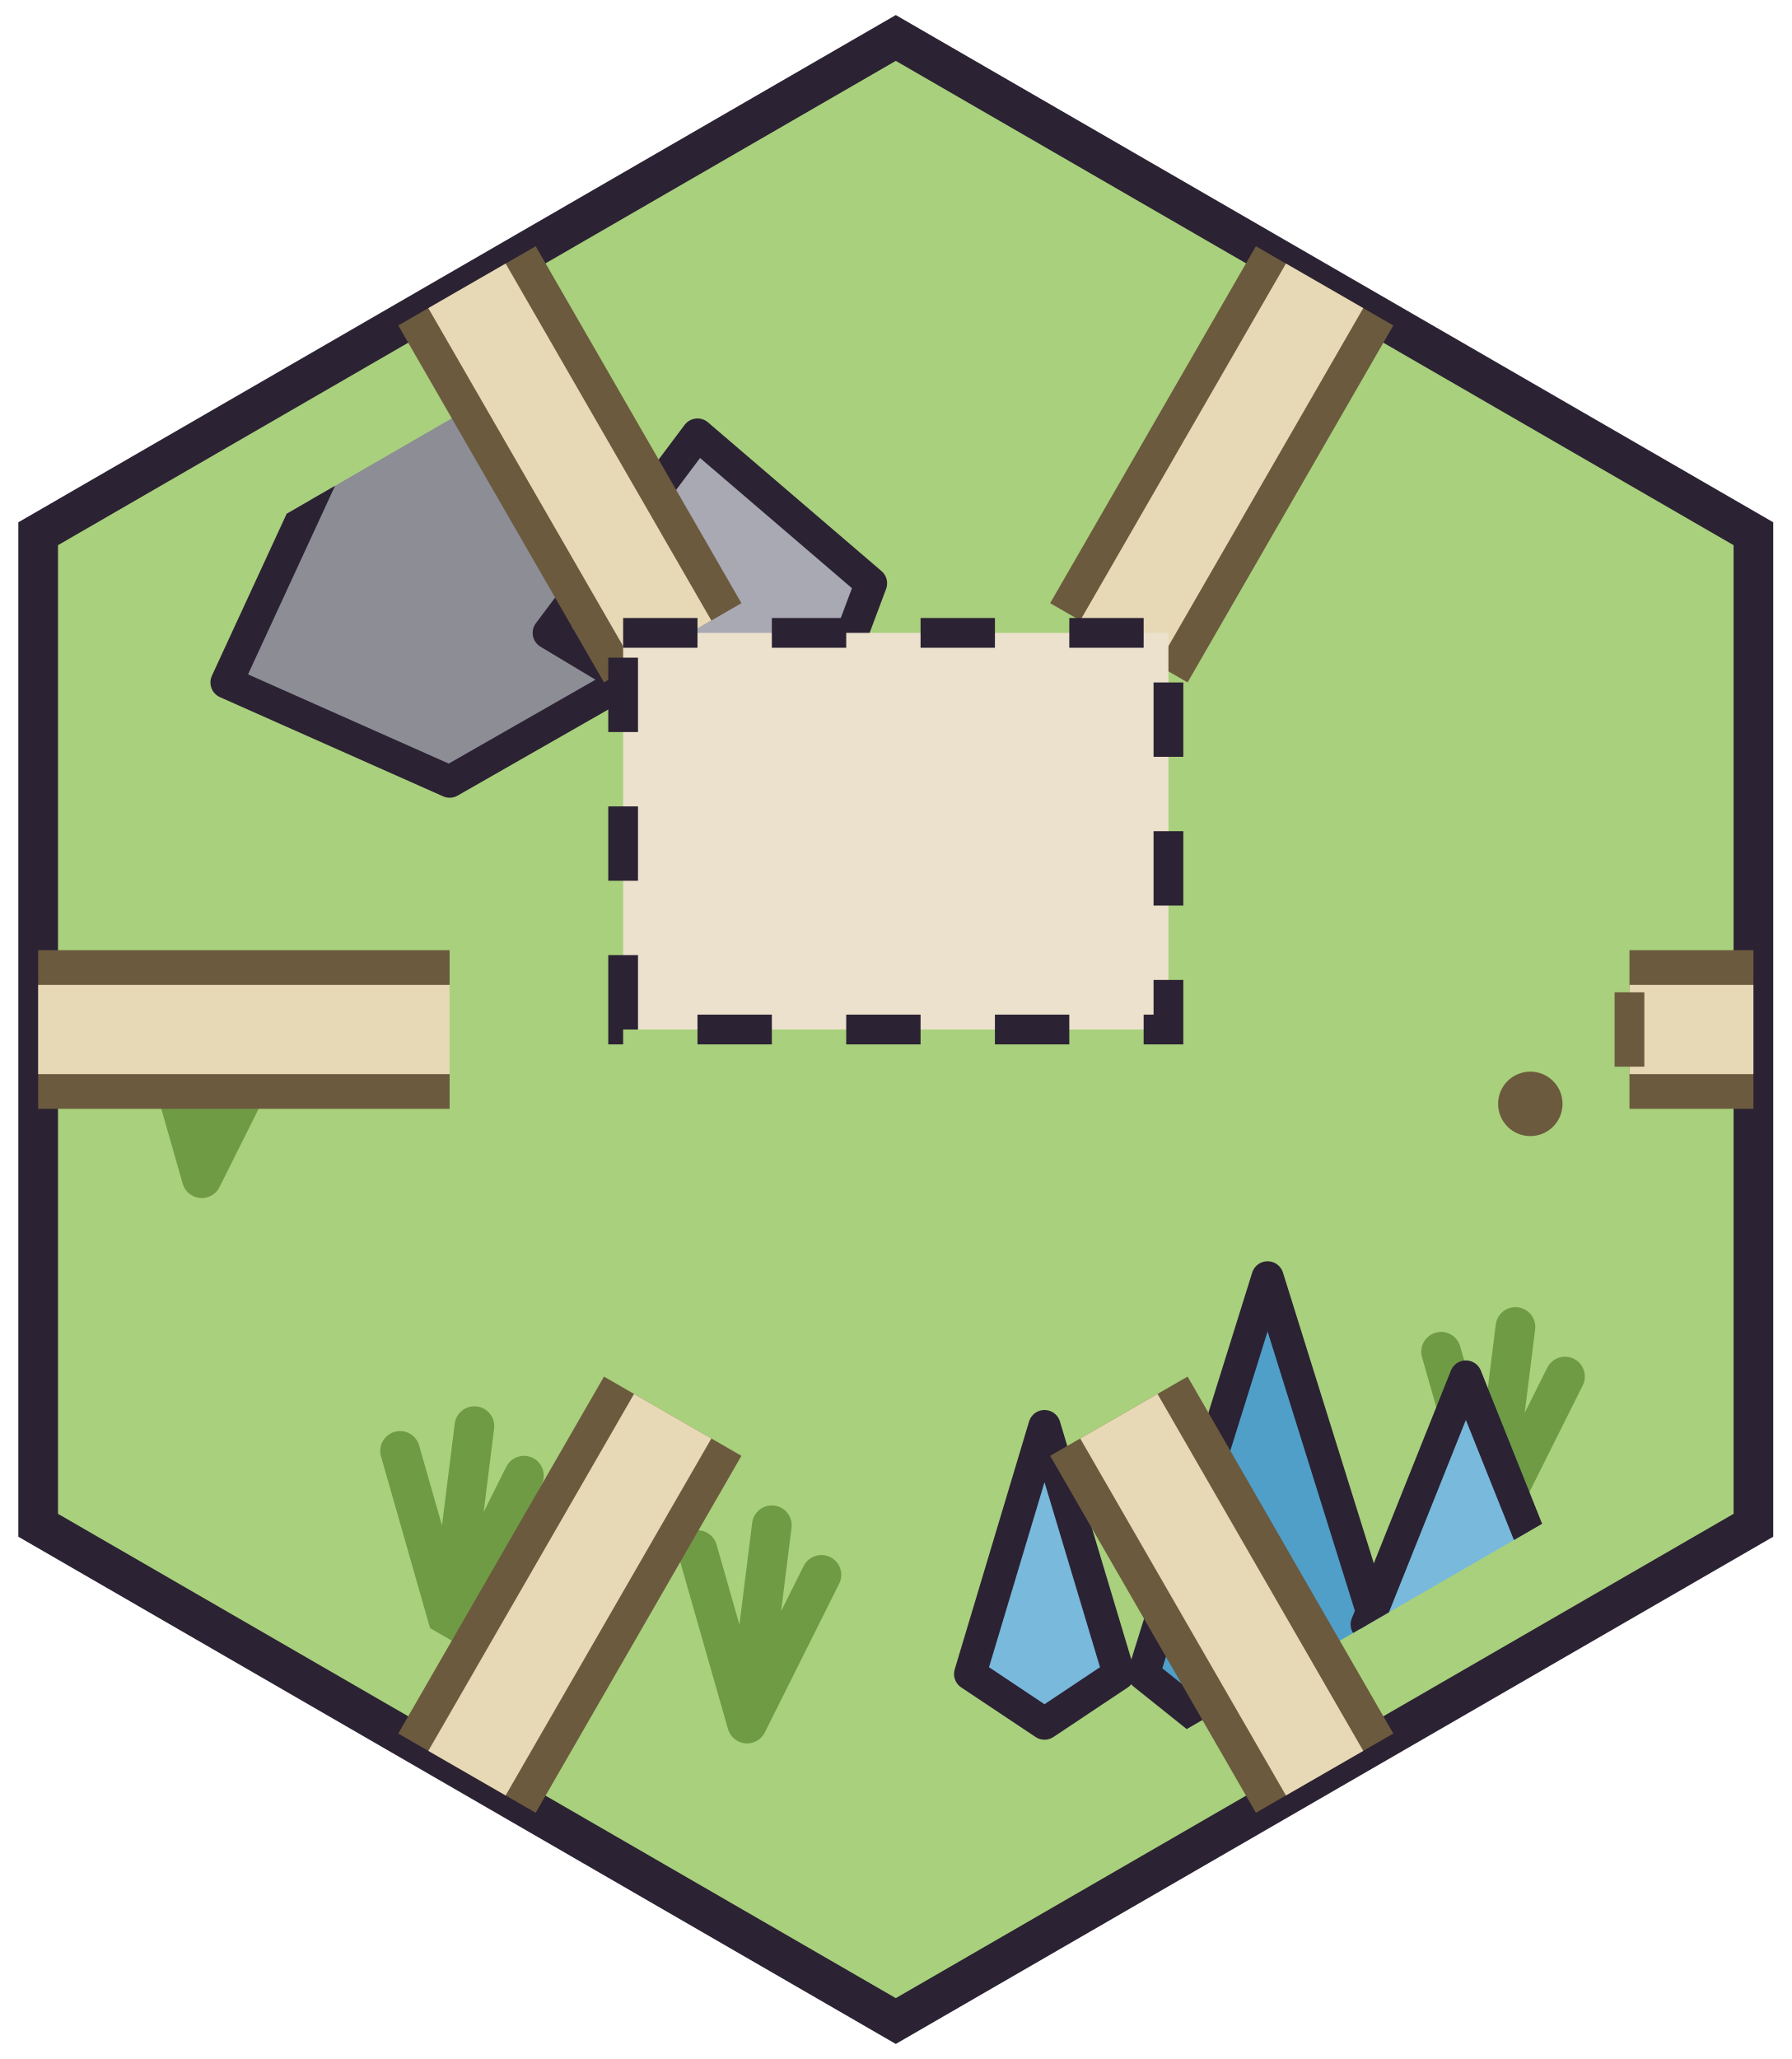
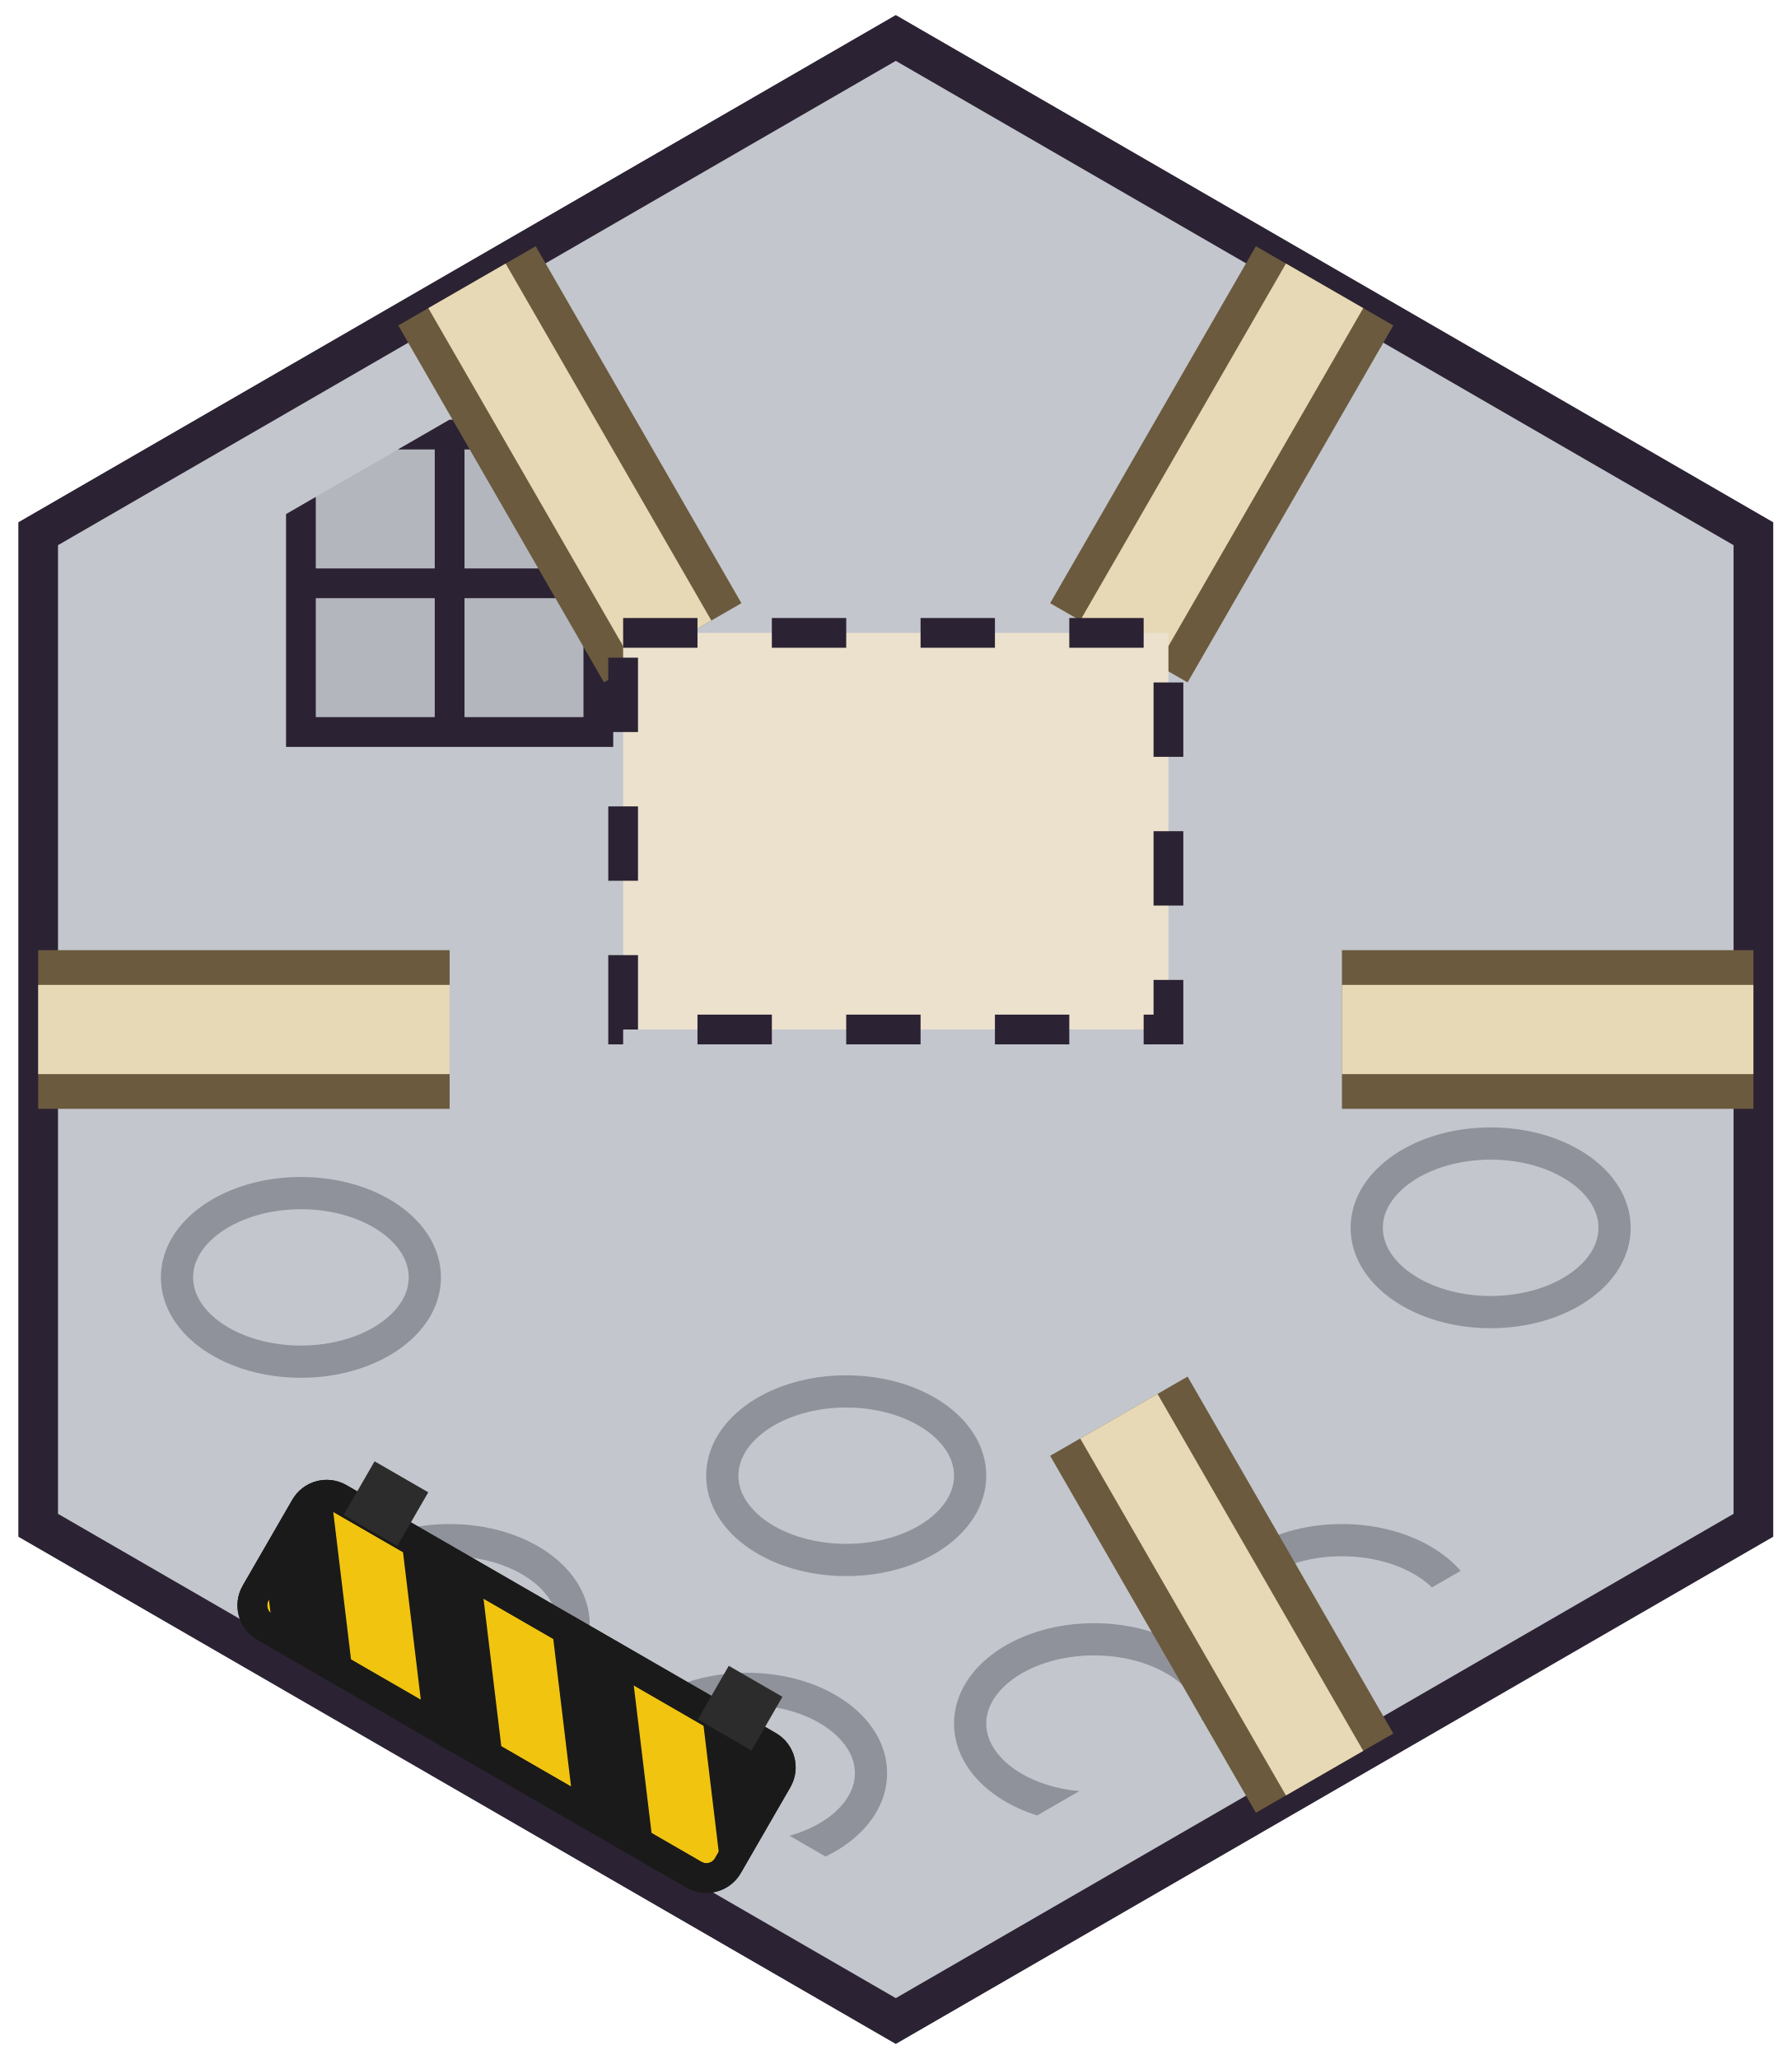
<svg xmlns="http://www.w3.org/2000/svg" viewBox="-36.14 -41.50 72.28 83.00" width="181" height="208" font-family="DejaVu Sans, Arial, sans-serif">
-   <polygon points="34.6,20.0 0.0,40.0 -34.6,20.0 -34.6,-20.0 -0.0,-40.0 34.6,-20.0" fill="#a9d07c" stroke="#2b2233" stroke-width="1.6" />
-   <clipPath id="c_double">
+   <polygon points="34.6,20.0 0.0,40.0 -34.6,20.0 -34.6,-20.0 -0.0,-40.0 34.6,-20.0" fill="#c3c6cc" stroke="#2b2233" stroke-width="1.6" />
+   <clipPath id="c_empty">
    <polygon points="30.3,17.5 0.0,35.0 -30.3,17.5 -30.3,-17.5 -0.0,-35.0 30.3,-17.5" />
  </clipPath>
-   <g clip-path="url(#c_double)">
-     <path d="M-18 24 l-2 -7 M-18 24 l1 -8 M-18 24 l3 -6" stroke="#6f9b45" stroke-width="1.6" fill="none" stroke-linecap="round" />
-     <path d="M-6 28 l-2 -7 M-6 28 l1 -8 M-6 28 l3 -6" stroke="#6f9b45" stroke-width="1.6" fill="none" stroke-linecap="round" />
-     <path d="M24 20 l-2 -7 M24 20 l1 -8 M24 20 l3 -6" stroke="#6f9b45" stroke-width="1.6" fill="none" stroke-linecap="round" />
-     <path d="M-28 6 l-2 -7 M-28 6 l1 -8 M-28 6 l3 -6" stroke="#6f9b45" stroke-width="1.6" fill="none" stroke-linecap="round" />
-     <g stroke="#2b2233" stroke-width="1.3" stroke-linejoin="round">
-       <polygon points="-27,-14 -21,-27 -12,-24 -11,-14 -18,-10" fill="#8d8d96" />
-       <polygon points="-14,-16 -8,-24 -1,-18 -4,-10" fill="#a9a9b3" />
-       <polygon points="10,26 15,10 20,26 15,30" fill="#4f9fc9" />
-       <polygon points="19,24 23,14 27,24 23,28" fill="#78b9dc" />
-       <polygon points="3,26 6,16 9,26 6,28" fill="#78b9dc" />
+   <g clip-path="url(#c_empty)">
+     <ellipse cx="-18" cy="24" rx="5" ry="3.4" fill="none" stroke="#8f929a" stroke-width="1.3" />
+     <ellipse cx="-6" cy="30" rx="5" ry="3.4" fill="none" stroke="#8f929a" stroke-width="1.3" />
+     <ellipse cx="8" cy="28" rx="5" ry="3.4" fill="none" stroke="#8f929a" stroke-width="1.3" />
+     <ellipse cx="18" cy="24" rx="5" ry="3.4" fill="none" stroke="#8f929a" stroke-width="1.3" />
+     <ellipse cx="-24" cy="10" rx="5" ry="3.4" fill="none" stroke="#8f929a" stroke-width="1.3" />
+     <ellipse cx="24" cy="8" rx="5" ry="3.4" fill="none" stroke="#8f929a" stroke-width="1.3" />
+     <ellipse cx="-2" cy="18" rx="5" ry="3.4" fill="none" stroke="#8f929a" stroke-width="1.3" />
+     <g stroke="#2b2233" stroke-width="1.2">
+       <rect x="-24" y="-24" width="12" height="12" fill="#b3b6bd" />
+       <path d="M-24 -18 h12 M-18 -24 v6 M-18 -12 v-6" fill="none" />
    </g>
  </g>
-   <line x1="34.6" y1="0.0" x2="29.6" y2="0.0" stroke="#6b5a3e" stroke-width="6.4" />
-   <line x1="34.6" y1="0.0" x2="29.6" y2="0.0" stroke="#e7d9b5" stroke-width="3.6" />
-   <line x1="29.6" y1="1.5" x2="29.6" y2="-1.5" stroke="#6b5a3e" stroke-width="1.2" />
-   <circle cx="25.6" cy="3.0" r="1.3" fill="#6b5a3e" />
+   <line x1="34.6" y1="0.0" x2="18.0" y2="0.0" stroke="#6b5a3e" stroke-width="6.4" />
+   <line x1="34.6" y1="0.0" x2="18.0" y2="0.0" stroke="#e7d9b5" stroke-width="3.6" />
  <line x1="17.3" y1="-30.0" x2="9.0" y2="-15.6" stroke="#6b5a3e" stroke-width="6.4" />
  <line x1="17.3" y1="-30.0" x2="9.0" y2="-15.6" stroke="#e7d9b5" stroke-width="3.6" />
  <line x1="-17.3" y1="-30.0" x2="-9.0" y2="-15.6" stroke="#6b5a3e" stroke-width="6.4" />
  <line x1="-17.3" y1="-30.0" x2="-9.0" y2="-15.6" stroke="#e7d9b5" stroke-width="3.6" />
  <line x1="-34.6" y1="0.0" x2="-18.0" y2="0.0" stroke="#6b5a3e" stroke-width="6.4" />
  <line x1="-34.6" y1="0.0" x2="-18.0" y2="0.0" stroke="#e7d9b5" stroke-width="3.6" />
-   <line x1="-17.3" y1="30.0" x2="-9.0" y2="15.6" stroke="#6b5a3e" stroke-width="6.4" />
-   <line x1="-17.3" y1="30.0" x2="-9.0" y2="15.6" stroke="#e7d9b5" stroke-width="3.6" />
+   <g transform="translate(-15.3,26.5) rotate(210.0)">
+     <defs>
+       <clipPath id="blk_4">
+         <rect x="-11" y="-3" width="22" height="6" rx="1" />
+       </clipPath>
+     </defs>
+     <rect x="-11" y="-3" width="22" height="6" rx="1" fill="#f1c40f" stroke="#1a1a1a" stroke-width="1.2" />
+     <g clip-path="url(#blk_4)">
+       <line x1="-14" y1="-4" x2="-8" y2="4" stroke="#1a1a1a" stroke-width="3" />
+       <line x1="-7" y1="-4" x2="-1" y2="4" stroke="#1a1a1a" stroke-width="3" />
+       <line x1="0" y1="-4" x2="6" y2="4" stroke="#1a1a1a" stroke-width="3" />
+       <line x1="7" y1="-4" x2="13" y2="4" stroke="#1a1a1a" stroke-width="3" />
+     </g>
+     <rect x="-11" y="-3" width="22" height="6" rx="1" fill="none" stroke="#1a1a1a" stroke-width="1.2" />
+     <rect x="-9.5" y="2.5" width="2.5" height="2.5" fill="#2c2c2c" />
+     <rect x="7" y="2.5" width="2.5" height="2.5" fill="#2c2c2c" />
+   </g>
  <line x1="17.3" y1="30.0" x2="9.0" y2="15.6" stroke="#6b5a3e" stroke-width="6.4" />
  <line x1="17.3" y1="30.0" x2="9.0" y2="15.6" stroke="#e7d9b5" stroke-width="3.6" />
  <rect x="-11" y="-16" width="22" height="16" fill="#ebe1cd" stroke="#2b2233" stroke-width="1.2" stroke-dasharray="3" />
</svg>
